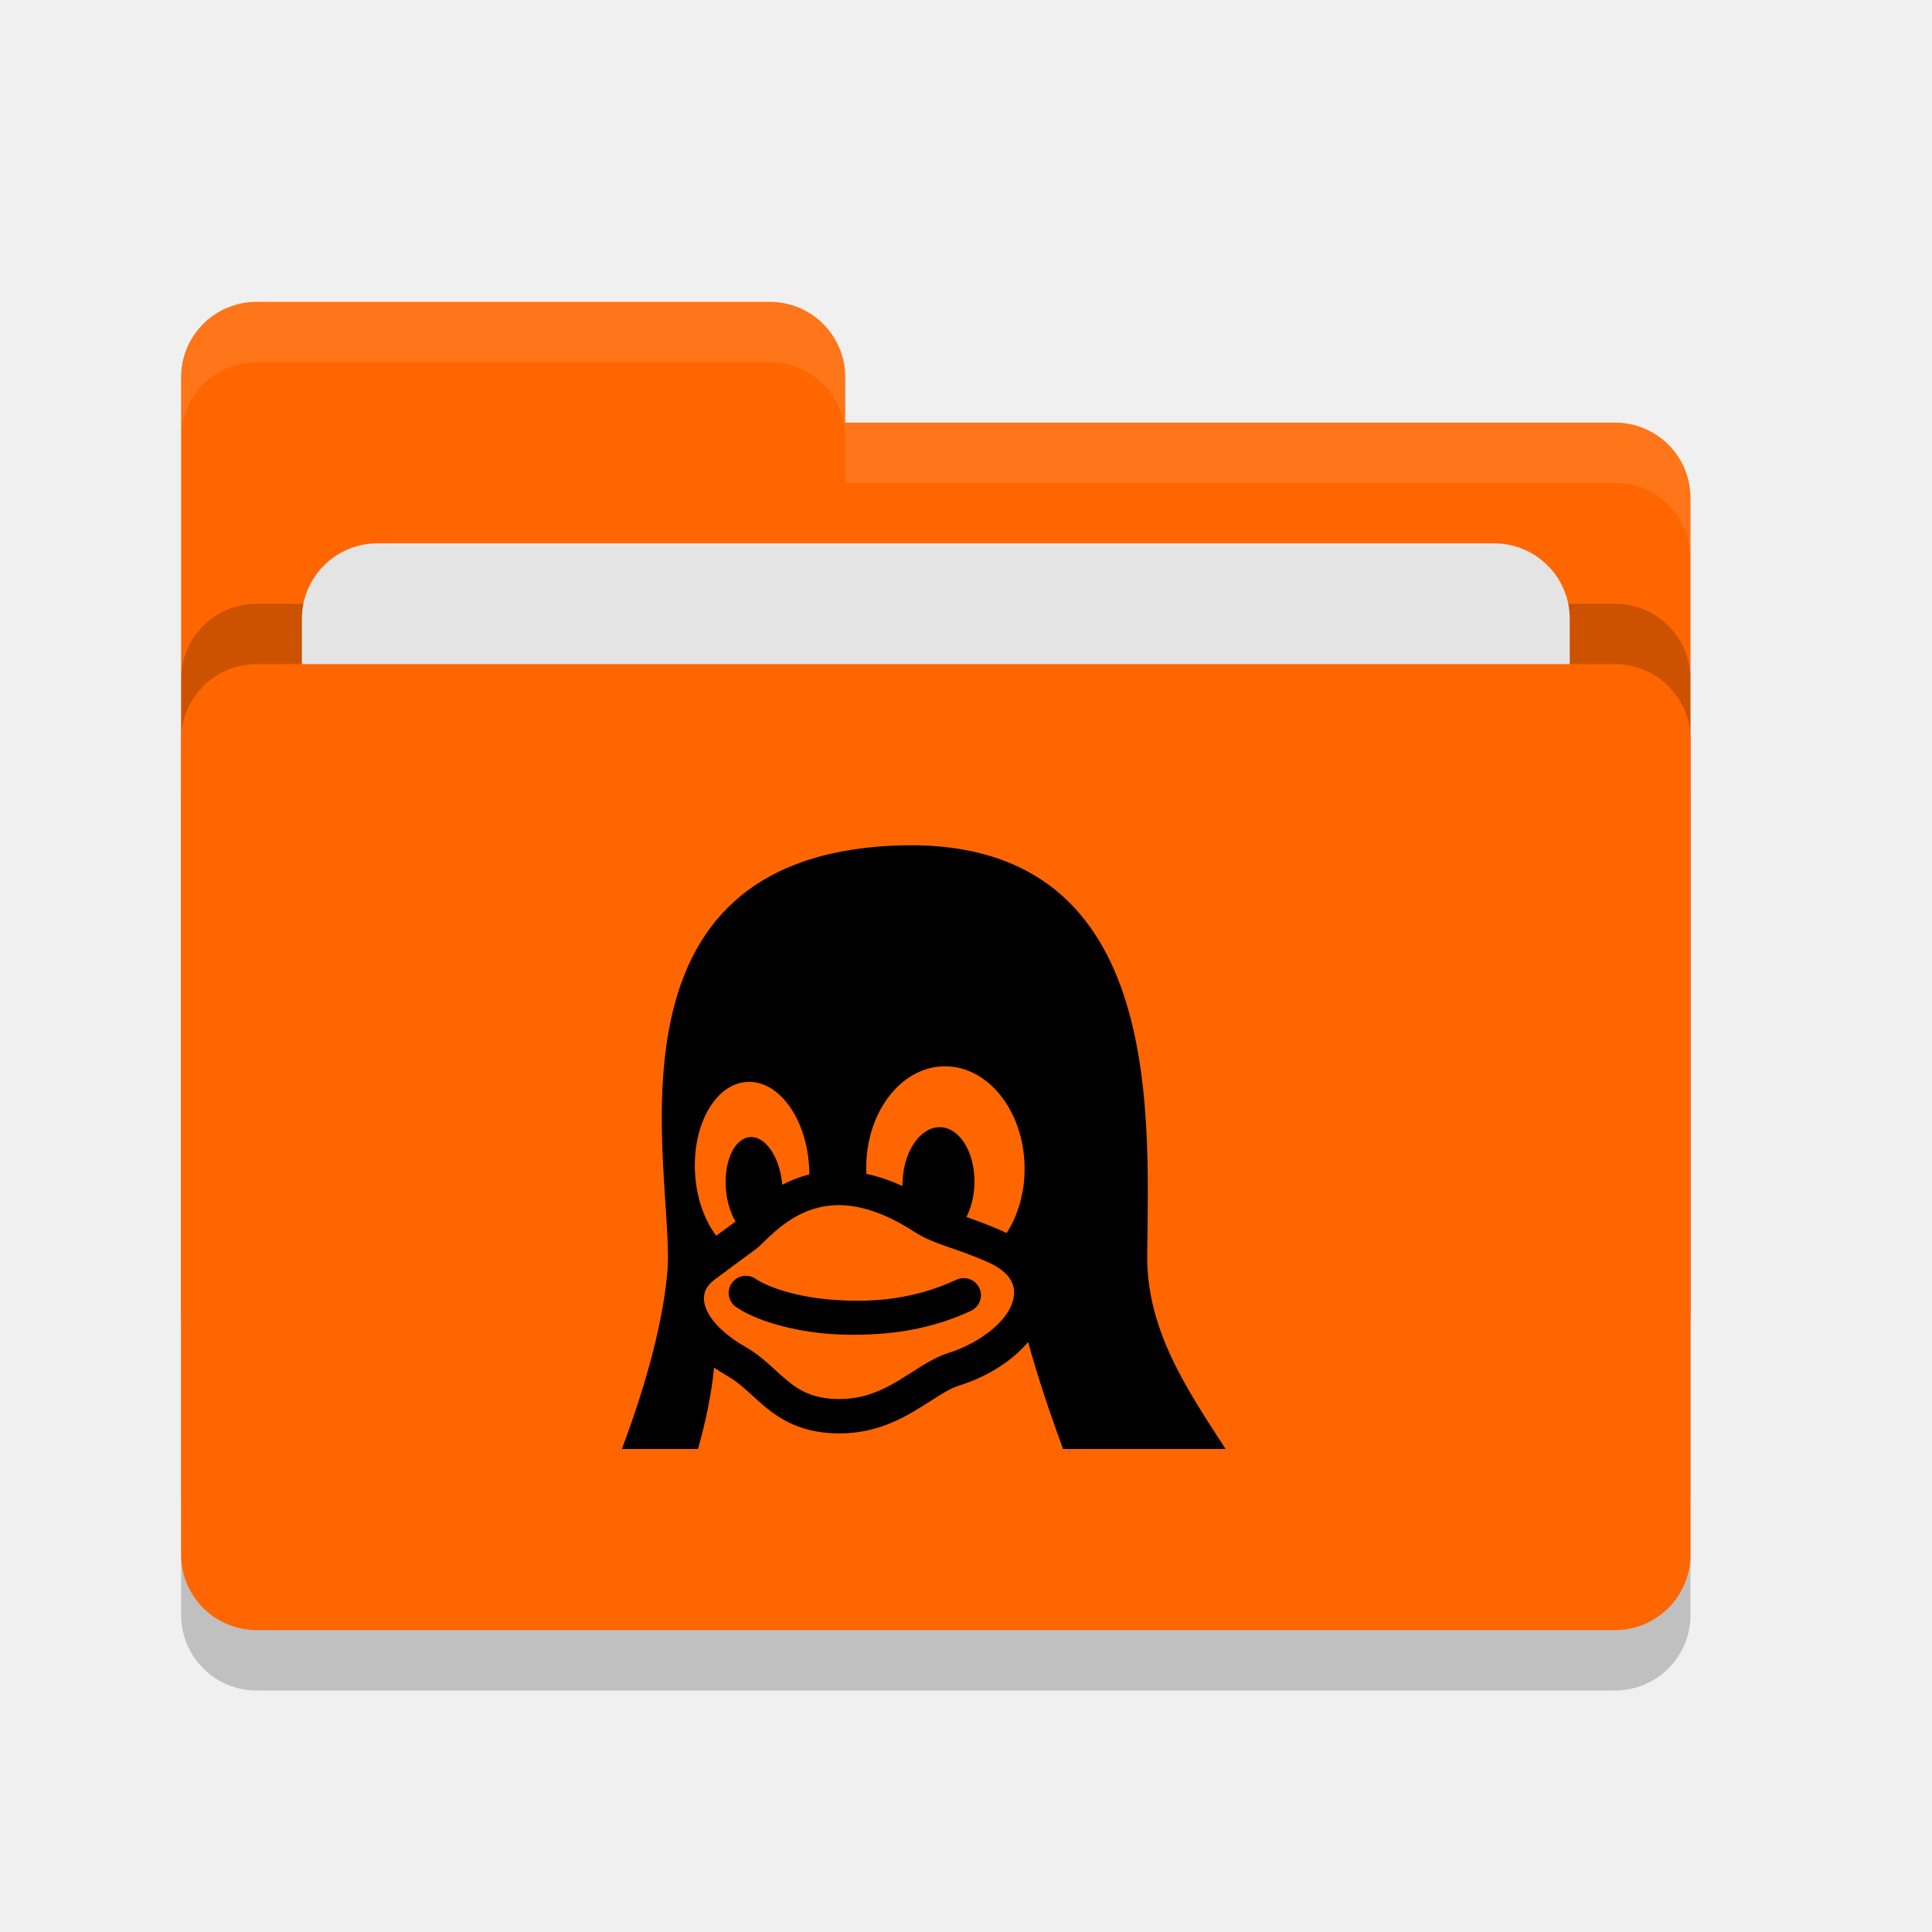
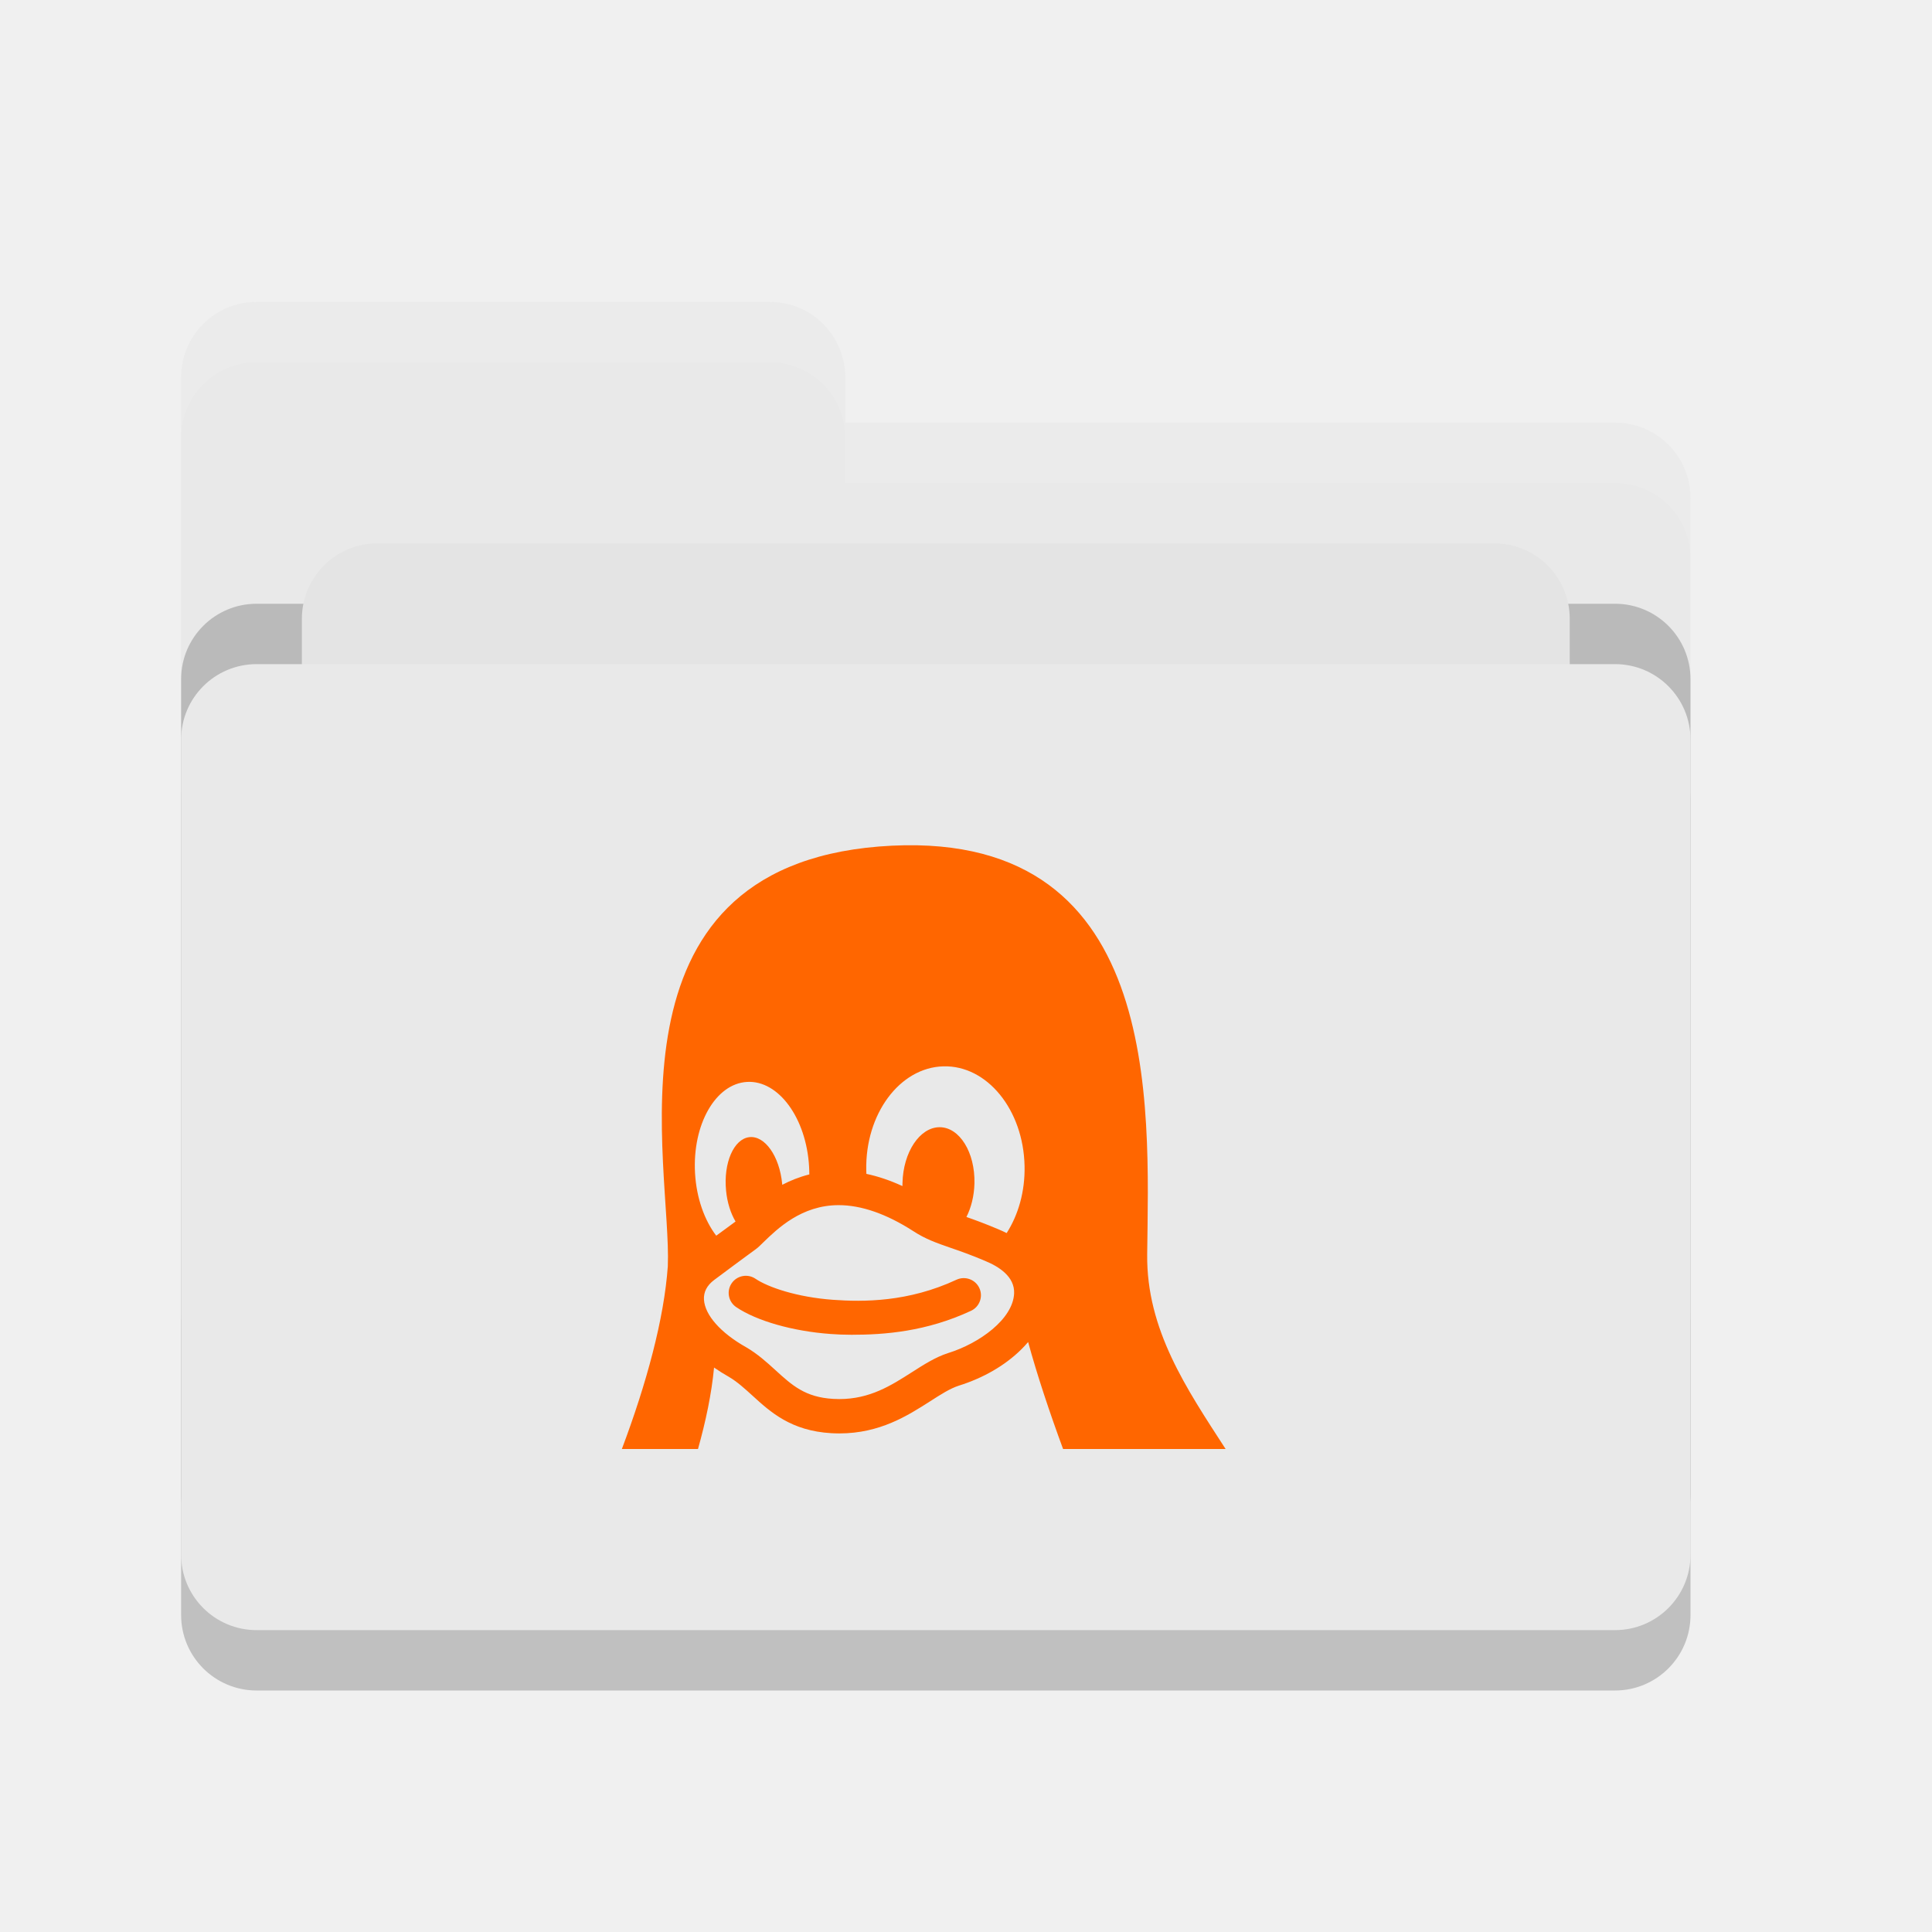
<svg xmlns="http://www.w3.org/2000/svg" width="32" height="32" version="1" id="svg16">
  <defs id="defs20" />
  <rect style="opacity:0.2" width="25" height="16" x="3" y="12" rx="1.25" ry="1.25" id="rect2" />
-   <path style="fill:#ff6600" d="M 3,21.75 C 3,22.442 3.558,23 4.25,23 H 26.75 C 27.442,23 28,22.442 28,21.75 V 8.25 C 28,7.558 27.442,7 26.75,7 H 14 V 6.25 C 14,5.558 13.443,5 12.75,5 H 4.25 C 3.558,5 3,5.558 3,6.25" id="path4" />
+   <path style="fill:#e9e9e9" d="M 3,21.75 C 3,22.442 3.558,23 4.25,23 H 26.75 C 27.442,23 28,22.442 28,21.75 V 8.25 C 28,7.558 27.442,7 26.75,7 H 14 V 6.25 C 14,5.558 13.443,5 12.75,5 H 4.25 C 3.558,5 3,5.558 3,6.25" id="path4" />
  <rect style="opacity:0.2" width="25" height="16" x="3" y="10" rx="1.25" ry="1.25" id="rect6" />
  <rect style="fill:#e4e4e4" width="21" height="10" x="5" y="9" rx="1.25" ry="1.25" id="rect8" />
-   <rect style="fill:#ff6600" width="25" height="16" x="3" y="11" rx="1.25" ry="1.25" id="rect10" />
+   <rect style="fill:#e9e9e9" width="25" height="16" x="3" y="11" rx="1.25" ry="1.25" id="rect10" />
  <path style="opacity:0.1;fill:#ffffff" d="M 4.25 5 C 3.558 5 3 5.558 3 6.25 L 3 7.25 C 3 6.558 3.558 6 4.25 6 L 12.75 6 C 13.443 6 14 6.558 14 7.25 L 14 8 L 26.75 8 C 27.442 8 28 8.557 28 9.25 L 28 8.25 C 28 7.558 27.442 7 26.75 7 L 14 7 L 14 6.25 C 14 5.558 13.443 5 12.75 5 L 4.25 5 z" id="path12" />
-   <path style="fill:#000000" d="M 15.843,21.196 C 15.043,21.569 14.299,21.565 13.799,21.529 13.203,21.486 12.723,21.322 12.513,21.18 12.383,21.092 12.206,21.126 12.118,21.256 12.03,21.386 12.064,21.562 12.194,21.65 12.533,21.879 13.132,22.05 13.758,22.095 13.864,22.103 13.981,22.108 14.106,22.108 14.651,22.108 15.343,22.056 16.083,21.711 16.225,21.645 16.287,21.476 16.221,21.334 16.155,21.192 15.986,21.13 15.843,21.196 Z M 19.001,20.775 C 19.028,18.308 19.282,13.645 14.558,14.021 9.893,14.397 11.13,19.324 11.061,20.974 10.999,21.847 10.709,22.914 10.3,24 H 11.561 C 11.69,23.54 11.786,23.085 11.827,22.651 11.903,22.704 11.984,22.755 12.071,22.804 12.212,22.887 12.333,22.998 12.462,23.115 12.762,23.389 13.102,23.699 13.768,23.738 13.812,23.74 13.857,23.742 13.901,23.742 14.574,23.742 15.034,23.447 15.404,23.211 15.581,23.097 15.734,22.999 15.878,22.952 16.287,22.824 16.645,22.617 16.912,22.354 16.954,22.313 16.993,22.271 17.029,22.228 17.178,22.773 17.382,23.387 17.608,24 H 20.3 C 19.654,23.002 18.987,22.024 19.001,20.776 Z M 11.512,19.433 C 11.512,19.433 11.512,19.433 11.512,19.433 11.466,18.627 11.851,17.95 12.373,17.92 12.894,17.889 13.355,18.518 13.401,19.323 13.401,19.323 13.401,19.323 13.401,19.323 13.403,19.367 13.405,19.41 13.405,19.452 13.239,19.494 13.09,19.554 12.957,19.624 12.956,19.618 12.956,19.612 12.955,19.607 V 19.606 C 12.911,19.149 12.667,18.804 12.41,18.835 12.153,18.866 11.981,19.262 12.026,19.719 12.026,19.72 12.026,19.72 12.026,19.72 12.045,19.919 12.103,20.097 12.183,20.232 12.163,20.248 12.107,20.289 12.042,20.336 11.993,20.371 11.934,20.415 11.863,20.467 11.669,20.212 11.536,19.846 11.512,19.433 Z M 16.797,21.423 C 16.778,21.849 16.221,22.25 15.707,22.41 L 15.704,22.411 C 15.49,22.48 15.3,22.603 15.098,22.732 14.758,22.949 14.408,23.173 13.901,23.173 13.868,23.173 13.834,23.172 13.8,23.17 13.336,23.143 13.119,22.945 12.845,22.695 12.7,22.563 12.55,22.426 12.356,22.313 L 12.352,22.311 C 11.935,22.075 11.676,21.782 11.66,21.527 11.652,21.401 11.708,21.291 11.828,21.201 12.088,21.006 12.262,20.879 12.377,20.794 12.505,20.701 12.544,20.673 12.573,20.645 12.593,20.626 12.615,20.604 12.639,20.581 12.878,20.349 13.277,19.961 13.891,19.961 14.266,19.961 14.681,20.105 15.123,20.389 15.331,20.525 15.512,20.587 15.742,20.667 15.899,20.721 16.078,20.783 16.318,20.885 L 16.322,20.887 C 16.545,20.979 16.809,21.146 16.797,21.423 Z M 16.674,20.424 C 16.631,20.402 16.586,20.382 16.539,20.362 16.323,20.27 16.15,20.207 16.007,20.157 16.086,20.002 16.135,19.808 16.14,19.598 V 19.598 C 16.151,19.086 15.893,18.671 15.564,18.67 15.234,18.67 14.959,19.084 14.948,19.595 V 19.595 C 14.947,19.612 14.947,19.629 14.947,19.645 14.745,19.552 14.545,19.484 14.35,19.443 14.349,19.423 14.348,19.404 14.348,19.385 V 19.384 C 14.329,18.453 14.901,17.681 15.625,17.662 16.349,17.642 16.951,18.381 16.97,19.313 V 19.314 C 16.979,19.735 16.866,20.123 16.673,20.424 Z" id="path14" />
+   <path style="fill:#ff6600" d="M 15.843,21.196 C 15.043,21.569 14.299,21.565 13.799,21.529 13.203,21.486 12.723,21.322 12.513,21.18 12.383,21.092 12.206,21.126 12.118,21.256 12.03,21.386 12.064,21.562 12.194,21.65 12.533,21.879 13.132,22.05 13.758,22.095 13.864,22.103 13.981,22.108 14.106,22.108 14.651,22.108 15.343,22.056 16.083,21.711 16.225,21.645 16.287,21.476 16.221,21.334 16.155,21.192 15.986,21.13 15.843,21.196 Z M 19.001,20.775 C 19.028,18.308 19.282,13.645 14.558,14.021 9.893,14.397 11.13,19.324 11.061,20.974 10.999,21.847 10.709,22.914 10.3,24 H 11.561 C 11.69,23.54 11.786,23.085 11.827,22.651 11.903,22.704 11.984,22.755 12.071,22.804 12.212,22.887 12.333,22.998 12.462,23.115 12.762,23.389 13.102,23.699 13.768,23.738 13.812,23.74 13.857,23.742 13.901,23.742 14.574,23.742 15.034,23.447 15.404,23.211 15.581,23.097 15.734,22.999 15.878,22.952 16.287,22.824 16.645,22.617 16.912,22.354 16.954,22.313 16.993,22.271 17.029,22.228 17.178,22.773 17.382,23.387 17.608,24 H 20.3 C 19.654,23.002 18.987,22.024 19.001,20.776 Z M 11.512,19.433 C 11.512,19.433 11.512,19.433 11.512,19.433 11.466,18.627 11.851,17.95 12.373,17.92 12.894,17.889 13.355,18.518 13.401,19.323 13.401,19.323 13.401,19.323 13.401,19.323 13.403,19.367 13.405,19.41 13.405,19.452 13.239,19.494 13.09,19.554 12.957,19.624 12.956,19.618 12.956,19.612 12.955,19.607 V 19.606 C 12.911,19.149 12.667,18.804 12.41,18.835 12.153,18.866 11.981,19.262 12.026,19.719 12.026,19.72 12.026,19.72 12.026,19.72 12.045,19.919 12.103,20.097 12.183,20.232 12.163,20.248 12.107,20.289 12.042,20.336 11.993,20.371 11.934,20.415 11.863,20.467 11.669,20.212 11.536,19.846 11.512,19.433 Z M 16.797,21.423 C 16.778,21.849 16.221,22.25 15.707,22.41 L 15.704,22.411 C 15.49,22.48 15.3,22.603 15.098,22.732 14.758,22.949 14.408,23.173 13.901,23.173 13.868,23.173 13.834,23.172 13.8,23.17 13.336,23.143 13.119,22.945 12.845,22.695 12.7,22.563 12.55,22.426 12.356,22.313 L 12.352,22.311 C 11.935,22.075 11.676,21.782 11.66,21.527 11.652,21.401 11.708,21.291 11.828,21.201 12.088,21.006 12.262,20.879 12.377,20.794 12.505,20.701 12.544,20.673 12.573,20.645 12.593,20.626 12.615,20.604 12.639,20.581 12.878,20.349 13.277,19.961 13.891,19.961 14.266,19.961 14.681,20.105 15.123,20.389 15.331,20.525 15.512,20.587 15.742,20.667 15.899,20.721 16.078,20.783 16.318,20.885 L 16.322,20.887 C 16.545,20.979 16.809,21.146 16.797,21.423 Z M 16.674,20.424 C 16.631,20.402 16.586,20.382 16.539,20.362 16.323,20.27 16.15,20.207 16.007,20.157 16.086,20.002 16.135,19.808 16.14,19.598 V 19.598 C 16.151,19.086 15.893,18.671 15.564,18.67 15.234,18.67 14.959,19.084 14.948,19.595 V 19.595 C 14.947,19.612 14.947,19.629 14.947,19.645 14.745,19.552 14.545,19.484 14.35,19.443 14.349,19.423 14.348,19.404 14.348,19.385 V 19.384 C 14.329,18.453 14.901,17.681 15.625,17.662 16.349,17.642 16.951,18.381 16.97,19.313 V 19.314 C 16.979,19.735 16.866,20.123 16.673,20.424 Z" id="path14" />
</svg>
